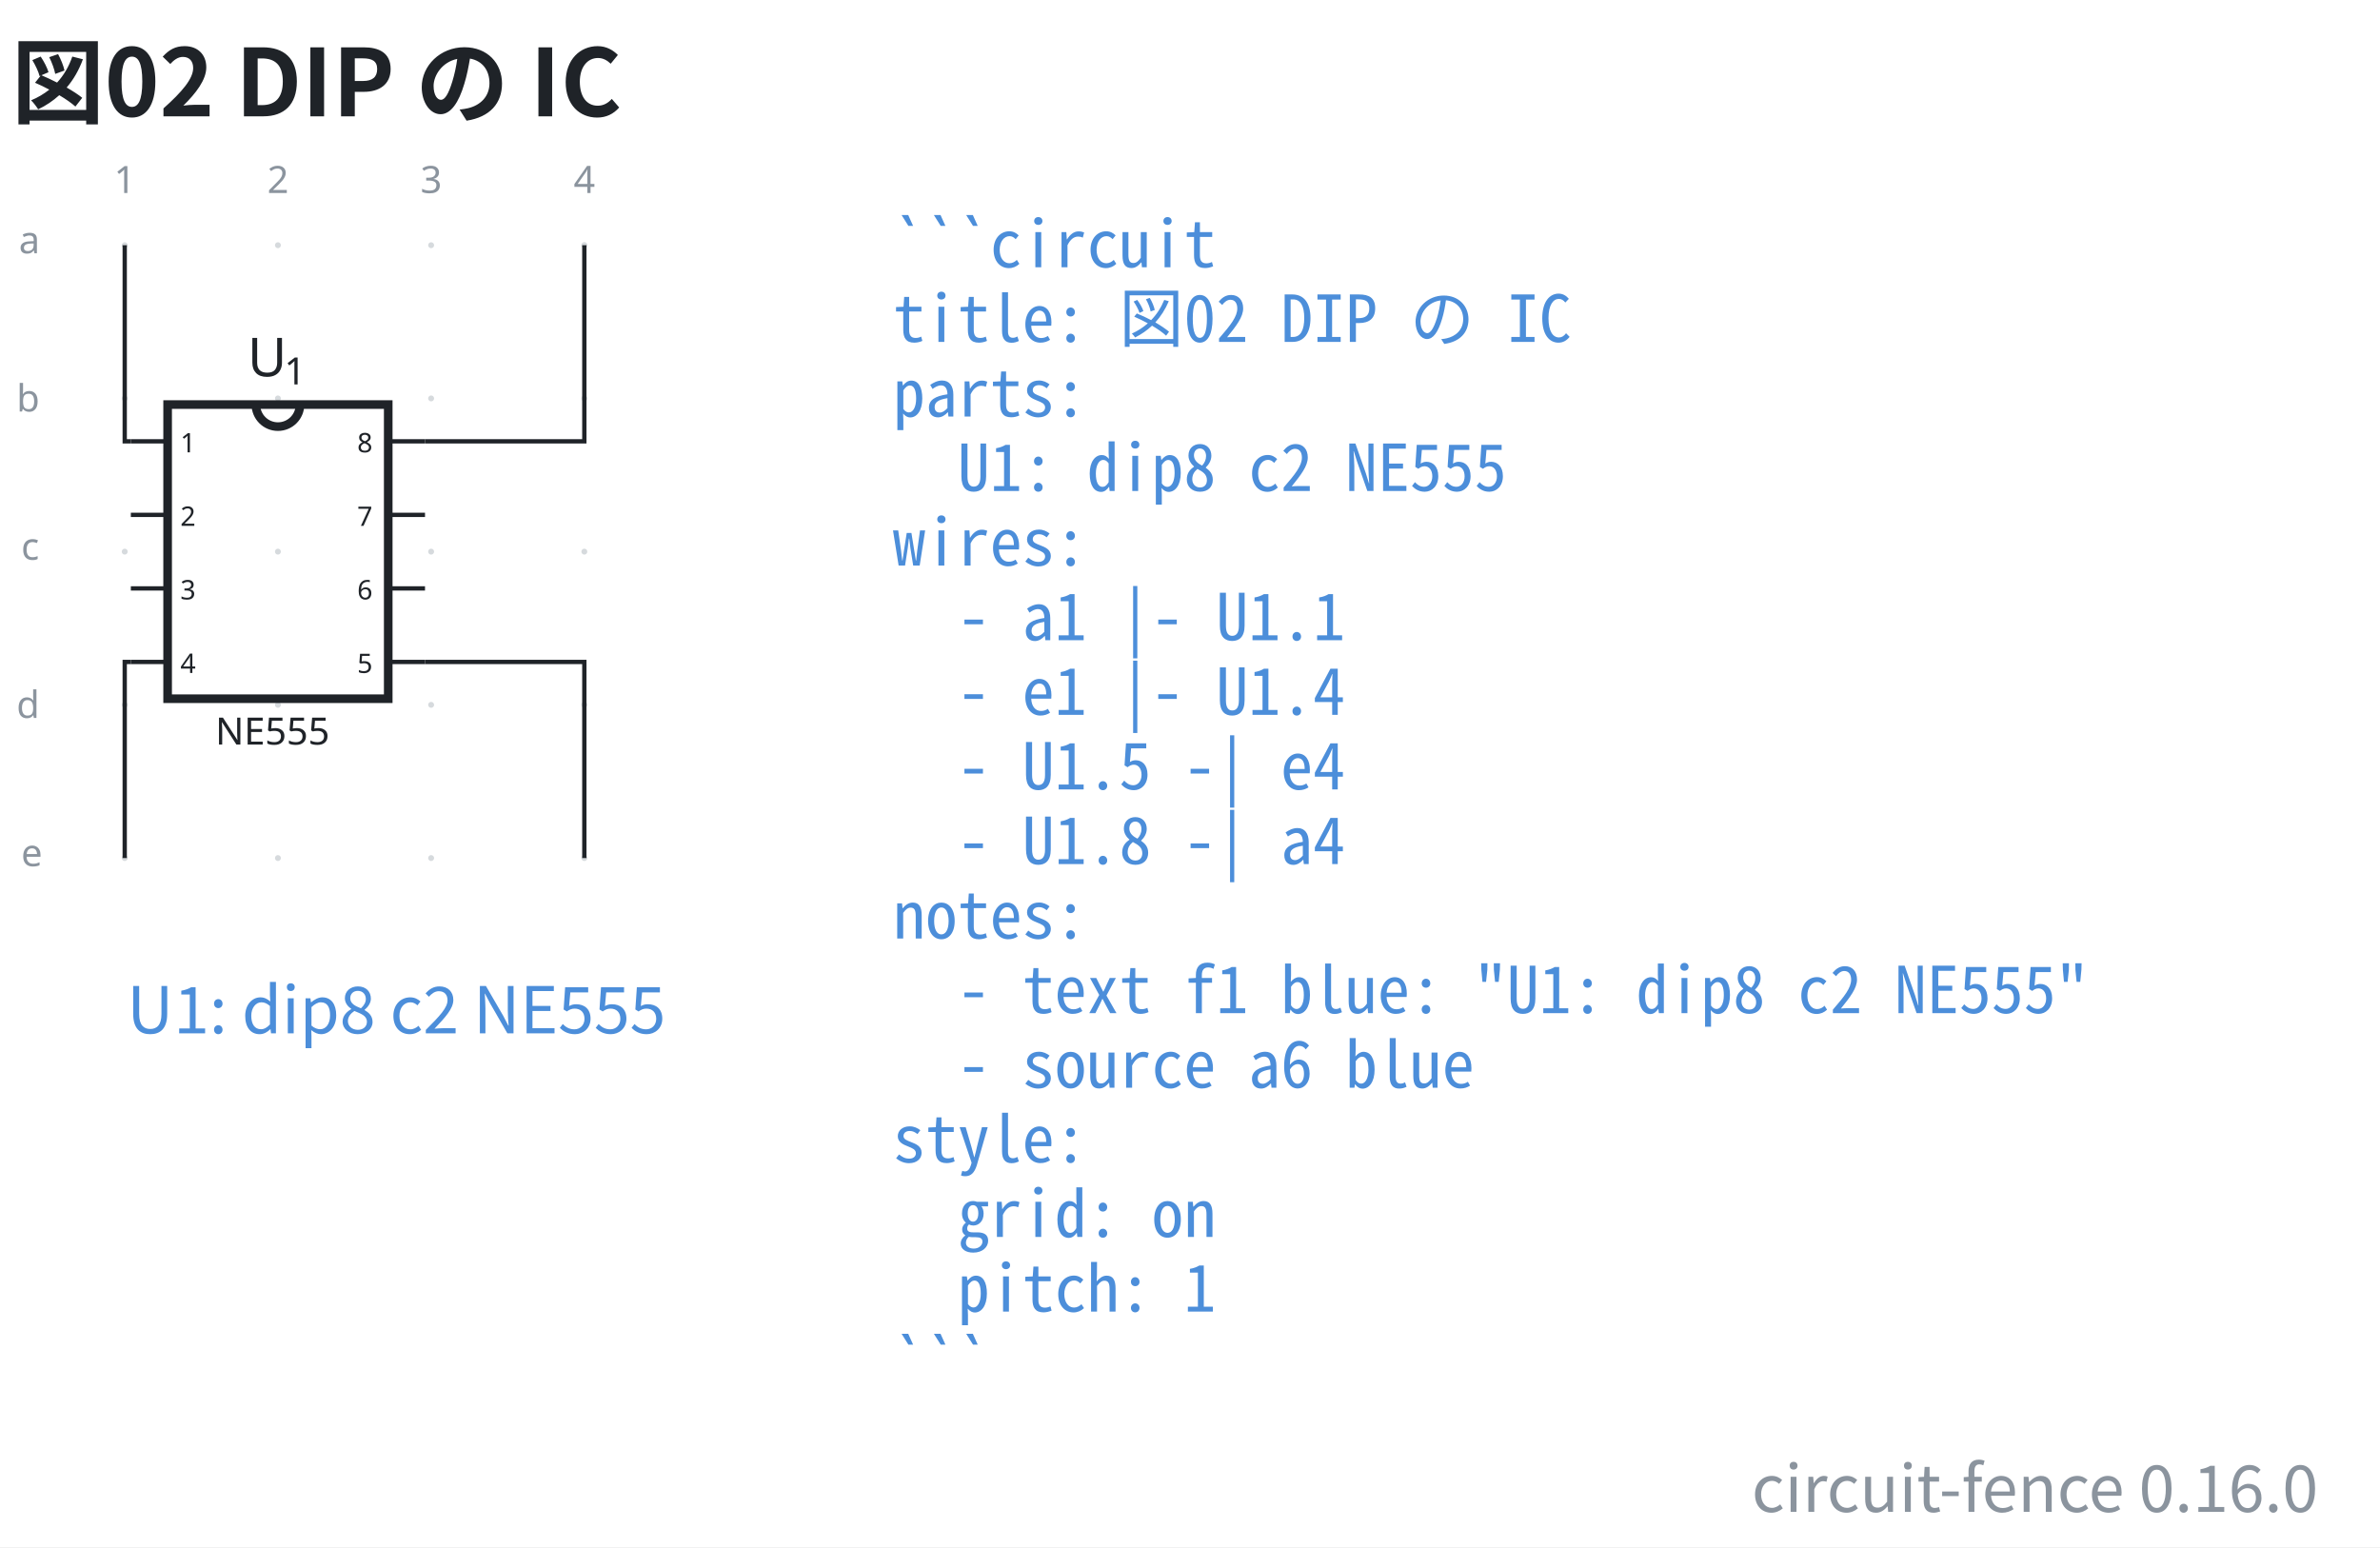
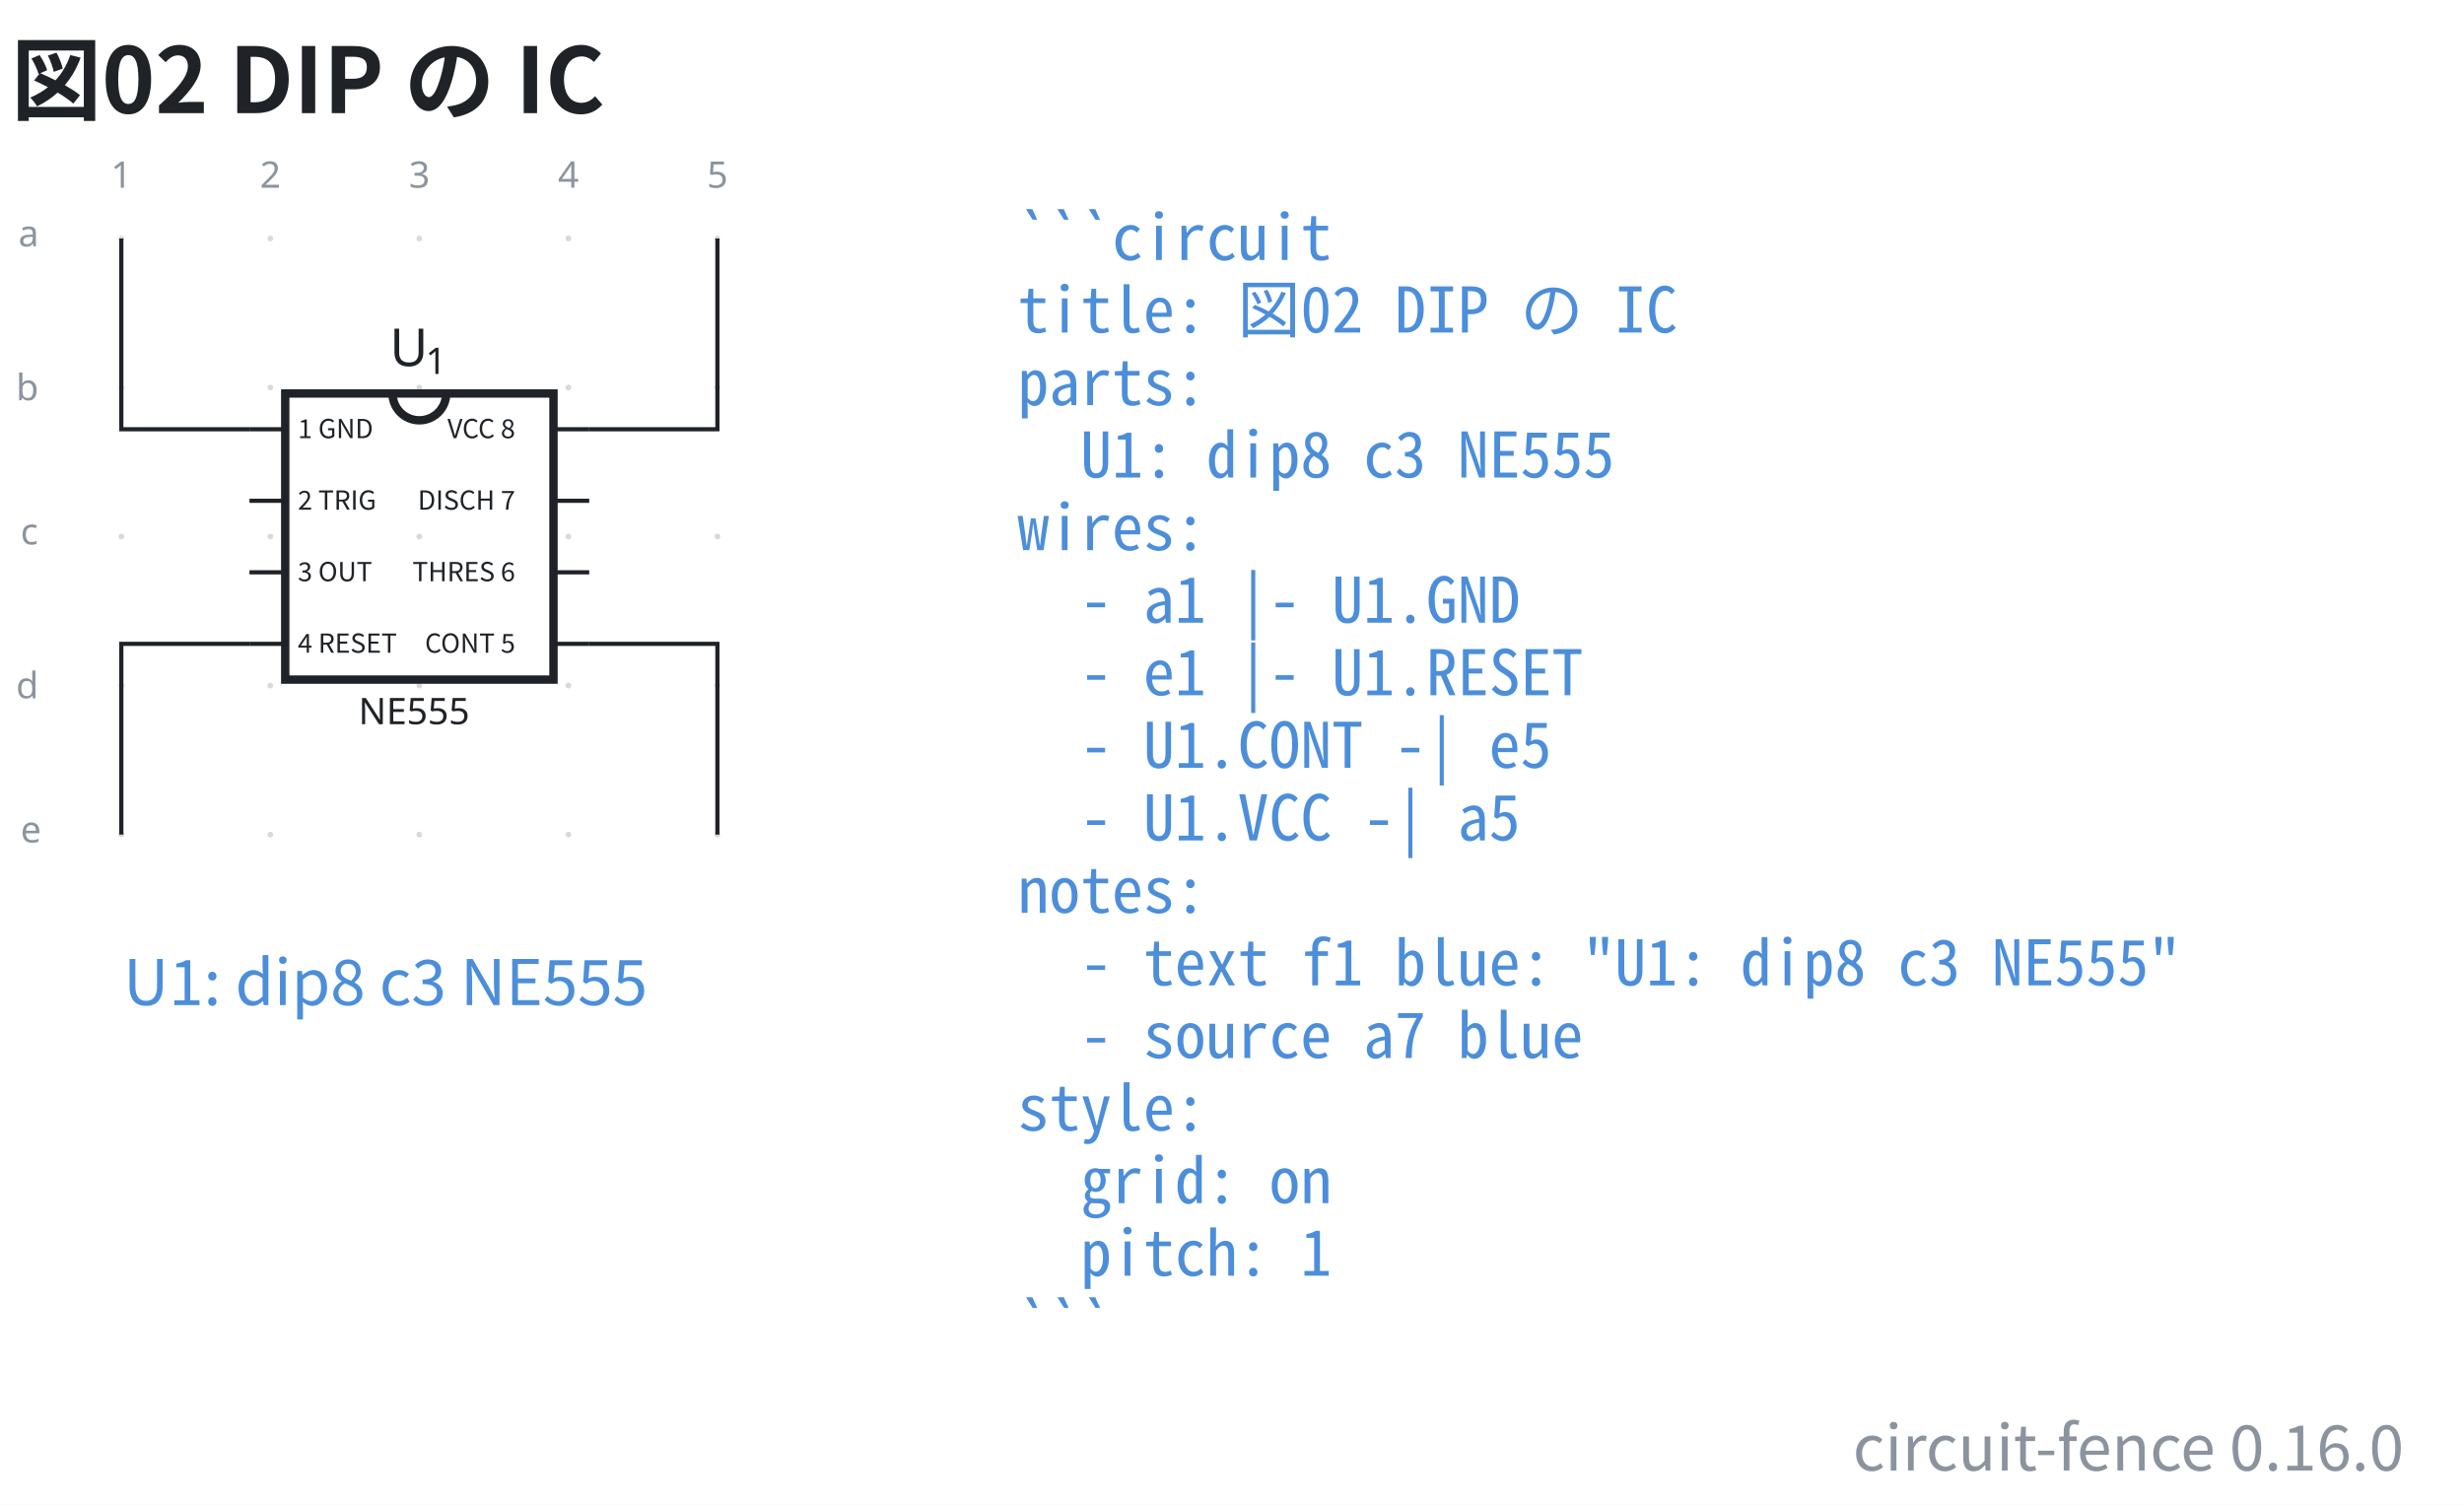
- <svg xmlns="http://www.w3.org/2000/svg" data-figure-paper="#ffffff" data-circuit-fence="0.16.0" fill="#1f2328" width="589.335" height="383.088" viewBox="-72 -72 442.001 287.316">
-   <rect x="-72" y="-72" width="442.001" height="287.316" fill="#ffffff" />
+ <svg xmlns="http://www.w3.org/2000/svg" data-figure-paper="#ffffff" data-circuit-fence="0.16.0" fill="#1f2328" width="627.272" height="383.088" viewBox="-72 -72 470.454 287.316">
+   <rect x="-72" y="-72" width="470.454" height="287.316" fill="#ffffff" />
  <g stroke="#1f2328" stroke-miterlimit="10" stroke-width=".8">
-     <path fill="#8b949e" fill-opacity=".35" stroke="none" stroke-opacity=".35" d="M-48.287-26.461a.55.55 0 1 0-1.1 0 .55.55 0 0 0 1.1 0M-48.287 1.991a.55.55 0 1 0-1.1 0 .55.55 0 0 0 1.1 0M-48.287 30.444a.55.55 0 1 0-1.1 0 .55.55 0 0 0 1.1 0M-48.287 58.897a.55.55 0 1 0-1.1 0 .55.55 0 0 0 1.1 0M-48.287 87.35a.55.55 0 1 0-1.1 0 .55.55 0 0 0 1.1 0M-19.835-26.461a.55.55 0 1 0-1.1 0 .55.55 0 0 0 1.1 0M-19.835 1.991a.55.55 0 1 0-1.1 0 .55.55 0 0 0 1.1 0M-19.835 30.444a.55.55 0 1 0-1.1 0 .55.55 0 0 0 1.1 0M-19.835 58.897a.55.55 0 1 0-1.1 0 .55.55 0 0 0 1.1 0M-19.835 87.35a.55.55 0 1 0-1.1 0 .55.55 0 0 0 1.1 0M8.618-26.461a.55.55 0 1 0-1.1 0 .55.55 0 0 0 1.1 0M8.618 1.991a.55.55 0 1 0-1.1 0 .55.55 0 0 0 1.1 0M8.618 30.444a.55.55 0 1 0-1.1 0 .55.55 0 0 0 1.1 0M8.618 58.897a.55.55 0 1 0-1.1 0 .55.55 0 0 0 1.1 0M8.618 87.35a.55.55 0 1 0-1.1 0 .55.55 0 0 0 1.1 0M37.07-26.461a.55.55 0 1 0-1.099 0 .55.55 0 0 0 1.1 0M37.07 1.991a.55.55 0 1 0-1.1 0 .55.55 0 0 0 1.1 0M37.07 30.444a.55.55 0 1 0-1.1 0 .55.55 0 0 0 1.1 0M37.07 58.897a.55.55 0 1 0-1.099 0 .55.55 0 0 0 1.1 0M37.07 87.35a.55.55 0 1 0-1.1 0 .55.55 0 0 0 1.1 0m-.55 0" />
+     <path fill="#8b949e" fill-opacity=".35" stroke="none" stroke-opacity=".35" d="M-48.287-26.461a.55.55 0 1 0-1.1 0 .55.55 0 0 0 1.1 0M-48.287 1.991a.55.55 0 1 0-1.1 0 .55.55 0 0 0 1.1 0M-48.287 30.444a.55.55 0 1 0-1.1 0 .55.55 0 0 0 1.1 0M-48.287 58.897a.55.55 0 1 0-1.1 0 .55.55 0 0 0 1.1 0M-48.287 87.35a.55.55 0 1 0-1.1 0 .55.55 0 0 0 1.1 0M-19.835-26.461a.55.55 0 1 0-1.1 0 .55.55 0 0 0 1.1 0M-19.835 1.991a.55.55 0 1 0-1.1 0 .55.55 0 0 0 1.1 0M-19.835 30.444a.55.55 0 1 0-1.1 0 .55.55 0 0 0 1.1 0M-19.835 58.897a.55.55 0 1 0-1.1 0 .55.55 0 0 0 1.1 0M-19.835 87.35a.55.55 0 1 0-1.1 0 .55.55 0 0 0 1.1 0M8.618-26.461a.55.55 0 1 0-1.1 0 .55.55 0 0 0 1.1 0M8.618 1.991a.55.55 0 1 0-1.1 0 .55.55 0 0 0 1.1 0M8.618 30.444a.55.55 0 1 0-1.1 0 .55.55 0 0 0 1.1 0M8.618 58.897a.55.55 0 1 0-1.1 0 .55.55 0 0 0 1.1 0M8.618 87.35a.55.55 0 1 0-1.1 0 .55.55 0 0 0 1.1 0M37.07-26.461a.55.55 0 1 0-1.099 0 .55.55 0 0 0 1.1 0M37.07 1.991a.55.55 0 1 0-1.1 0 .55.55 0 0 0 1.1 0M37.07 30.444a.55.55 0 1 0-1.1 0 .55.55 0 0 0 1.1 0M37.07 58.897a.55.55 0 1 0-1.099 0 .55.55 0 0 0 1.1 0M37.07 87.35a.55.55 0 1 0-1.1 0 .55.55 0 0 0 1.1 0M65.524-26.461a.55.55 0 1 0-1.1 0 .55.55 0 0 0 1.1 0M65.524 1.991a.55.55 0 1 0-1.1 0 .55.55 0 0 0 1.1 0M65.524 30.444a.55.55 0 1 0-1.1 0 .55.55 0 0 0 1.1 0M65.524 58.897a.55.55 0 1 0-1.1 0 .55.55 0 0 0 1.1 0M65.524 87.35a.55.55 0 1 0-1.1 0 .55.55 0 0 0 1.1 0m-.55 0" />
    <g fill="#8b949e" stroke="#8b949e">
      <text x="-48.837" y="-26.461" fill="#8b949e" stroke="none" font-family="cmr7" font-size="7" transform="translate(-1.993 -9.695)">1</text>
    </g>
    <g fill="#8b949e" stroke="#8b949e">
      <text x="-48.837" y="-26.461" fill="#8b949e" stroke="none" font-family="cmr7" font-size="7" transform="translate(26.46 -9.695)">2</text>
    </g>
    <g fill="#8b949e" stroke="#8b949e">
      <text x="-48.837" y="-26.461" fill="#8b949e" stroke="none" font-family="cmr7" font-size="7" transform="translate(54.912 -9.695)">3</text>
    </g>
    <g fill="#8b949e" stroke="#8b949e">
      <text x="-48.837" y="-26.461" fill="#8b949e" stroke="none" font-family="cmr7" font-size="7" transform="translate(83.365 -9.695)">4</text>
+     </g>
+     <g fill="#8b949e" stroke="#8b949e">
+       <text x="-48.837" y="-26.461" fill="#8b949e" stroke="none" font-family="cmr7" font-size="7" transform="translate(111.818 -9.695)">5</text>
    </g>
    <g fill="#8b949e" stroke="#8b949e">
      <text x="-48.837" y="-26.461" fill="#8b949e" stroke="none" font-family="cmr7" font-size="7" transform="translate(-19.67 1.507)">a</text>
    </g>
    <g fill="#8b949e" stroke="#8b949e">
      <text x="-48.837" y="-26.461" fill="#8b949e" stroke="none" font-family="cmr7" font-size="7" transform="translate(-20.1 30.883)">b</text>
    </g>
    <g fill="#8b949e" stroke="#8b949e">
      <text x="-48.837" y="-26.461" fill="#8b949e" stroke="none" font-family="cmr7" font-size="7" transform="translate(-19.239 58.412)">c</text>
    </g>
    <g fill="#8b949e" stroke="#8b949e">
      <text x="-48.837" y="-26.461" fill="#8b949e" stroke="none" font-family="cmr7" font-size="7" transform="translate(-20.1 87.789)">d</text>
    </g>
    <g fill="#8b949e" stroke="#8b949e">
      <text x="-48.837" y="-26.461" fill="#8b949e" stroke="none" font-family="cmr7" font-size="7" transform="translate(-19.239 115.318)">e</text>
    </g>
    <g stroke-width="1.6">
-       <path fill="none" d="M-40.87 57.758H.1V3.13H-40.87Z" />
-       <path fill="none" d="M-24.482 3.13a4.097 4.097 0 1 0 8.195 0" />
-       <text x="-46.476" y="-26.461" stroke="none" font-family="cmr5" font-size="5" transform="translate(7.967 79.433)">4</text>
-       <text x="-46.476" y="-26.461" stroke="none" font-family="cmr5" font-size="5" transform="translate(40.813 79.433)">5</text>
-       <text x="-46.476" y="-26.461" stroke="none" font-family="cmr5" font-size="5" transform="translate(7.967 65.776)">3</text>
-       <text x="-46.476" y="-26.461" stroke="none" font-family="cmr5" font-size="5" transform="translate(40.813 65.776)">6</text>
-       <text x="-46.476" y="-26.461" stroke="none" font-family="cmr5" font-size="5" transform="translate(7.967 52.119)">2</text>
-       <text x="-46.476" y="-26.461" stroke="none" font-family="cmr5" font-size="5" transform="translate(40.813 52.119)">7</text>
-       <text x="-46.476" y="-26.461" stroke="none" font-family="cmr5" font-size="5" transform="translate(7.967 38.462)">1</text>
-       <text x="-46.476" y="-26.461" stroke="none" font-family="cmr5" font-size="5" transform="translate(40.813 38.462)">8</text>
+       <path fill="none" d="M-17.54 57.758h51.216V3.13H-17.54Z" />
+       <path fill="none" d="M2.947 3.13a5.121 5.121 0 1 0 10.243 0" />
    </g>
-     <path fill="none" d="M-40.87 50.93H-47.7m47.8 0H6.93m-47.8-13.657H-47.7m47.8 0H6.93m-47.8-13.657H-47.7m47.8 0H6.93m-47.8-13.657H-47.7m47.8 0H6.93" />
-     <text x="-48.837" y="-26.461" stroke="none" font-family="cmr7" font-size="7" transform="translate(16.835 92.736)">NE555</text>
+     <path fill="none" d="M-17.54 50.93h-6.828m58.044 0h6.828m-58.043-13.657h-6.829m58.044 0h6.828m-58.043-13.657h-6.829m58.044 0h6.828M-17.539 9.959h-6.829m58.044 0h6.828" />
+     <text x="-48.837" y="-26.461" stroke="none" font-family="cmr7" font-size="7" transform="translate(45.287 92.736)">NE555</text>
    <g stroke="none">
-       <text x="-48.837" y="-26.461" font-family="cmmi10" font-size="10" transform="translate(22.796 24.358)">U</text>
-       <text x="-42.01" y="-24.961" font-family="cmr7" font-size="7" transform="translate(22.796 24.358)">1</text>
-     </g>
-     <path fill="none" d="M-48.837-26.461v36.42h1.138M-48.837 87.35V50.93h1.138M6.93 50.93h29.59v36.42M6.93 9.959h29.59v-36.42" />
-     <g>
-       <text x="-48.837" y="-26.461" fill="#4c8eda" stroke="none" font-family="'Noto Sans CJK JP','Noto Sans JP','Hiragino Sans','Yu Gothic',sans-serif" font-size="12" transform="translate(.4 146.364)">U1: dip8 c2 NE555</text>
+       <text x="-48.837" y="-26.461" font-family="cmmi10" font-size="10" transform="translate(51.249 24.358)">U</text>
+       <text x="-42.01" y="-24.961" font-family="cmr7" font-size="7" transform="translate(51.249 24.358)">1</text>
    </g>
    <g>
-       <text x="-48.837" y="-26.461" fill="#4c8eda" stroke="none" font-family="'Noto Sans Mono CJK JP',ui-monospace,'SFMono-Regular',Consolas,'Liberation Mono',monospace" font-size="12" transform="translate(142.664 4.1)" xml:space="preserve">```circuit</text>
+       <text x="-48.837" y="-26.461" fill="#1f2328" stroke="none" font-family="'Noto Sans CJK JP','Noto Sans JP','Hiragino Sans','Yu Gothic',sans-serif" font-size="5" transform="translate(33.698 38.12)">1 GND</text>
    </g>
    <g>
-       <text x="-48.837" y="-26.461" fill="#4c8eda" stroke="none" font-family="'Noto Sans Mono CJK JP',ui-monospace,'SFMono-Regular',Consolas,'Liberation Mono',monospace" font-size="12" transform="translate(142.664 17.956)" xml:space="preserve">title: 図02 DIP の IC</text>
+       <text x="-48.837" y="-26.461" fill="#1f2328" stroke="none" font-family="'Noto Sans CJK JP','Noto Sans JP','Hiragino Sans','Yu Gothic',sans-serif" font-size="5" transform="translate(33.698 51.776)">2 TRIG</text>
    </g>
    <g>
-       <text x="-48.837" y="-26.461" fill="#4c8eda" stroke="none" font-family="'Noto Sans Mono CJK JP',ui-monospace,'SFMono-Regular',Consolas,'Liberation Mono',monospace" font-size="12" transform="translate(142.664 31.813)" xml:space="preserve">parts:</text>
+       <text x="-48.837" y="-26.461" fill="#1f2328" stroke="none" font-family="'Noto Sans CJK JP','Noto Sans JP','Hiragino Sans','Yu Gothic',sans-serif" font-size="5" transform="translate(33.698 65.433)">3 OUT</text>
    </g>
    <g>
-       <text x="-48.837" y="-26.461" fill="#4c8eda" stroke="none" font-family="'Noto Sans Mono CJK JP',ui-monospace,'SFMono-Regular',Consolas,'Liberation Mono',monospace" font-size="12" transform="translate(142.664 45.641)" xml:space="preserve">  U1: dip8 c2 NE555</text>
+       <text x="-48.837" y="-26.461" fill="#1f2328" stroke="none" font-family="'Noto Sans CJK JP','Noto Sans JP','Hiragino Sans','Yu Gothic',sans-serif" font-size="5" transform="translate(33.698 79.09)">4 RESET</text>
    </g>
    <g>
-       <text x="-48.837" y="-26.461" fill="#4c8eda" stroke="none" font-family="'Noto Sans Mono CJK JP',ui-monospace,'SFMono-Regular',Consolas,'Liberation Mono',monospace" font-size="12" transform="translate(142.664 59.498)" xml:space="preserve">wires:</text>
+       <text x="-48.837" y="-26.461" fill="#1f2328" stroke="none" font-family="'Noto Sans CJK JP','Noto Sans JP','Hiragino Sans','Yu Gothic',sans-serif" font-size="5" transform="translate(75.21 79.09)" text-anchor="end">CONT 5</text>
    </g>
    <g>
-       <text x="-48.837" y="-26.461" fill="#4c8eda" stroke="none" font-family="'Noto Sans Mono CJK JP',ui-monospace,'SFMono-Regular',Consolas,'Liberation Mono',monospace" font-size="12" transform="translate(142.664 73.354)" xml:space="preserve">  - a1 |- U1.1</text>
+       <text x="-48.837" y="-26.461" fill="#1f2328" stroke="none" font-family="'Noto Sans CJK JP','Noto Sans JP','Hiragino Sans','Yu Gothic',sans-serif" font-size="5" transform="translate(75.21 65.433)" text-anchor="end">THRES 6</text>
    </g>
    <g>
-       <text x="-48.837" y="-26.461" fill="#4c8eda" stroke="none" font-family="'Noto Sans Mono CJK JP',ui-monospace,'SFMono-Regular',Consolas,'Liberation Mono',monospace" font-size="12" transform="translate(142.664 87.21)" xml:space="preserve">  - e1 |- U1.4</text>
+       <text x="-48.837" y="-26.461" fill="#1f2328" stroke="none" font-family="'Noto Sans CJK JP','Noto Sans JP','Hiragino Sans','Yu Gothic',sans-serif" font-size="5" transform="translate(75.21 51.776)" text-anchor="end">DISCH 7</text>
    </g>
    <g>
-       <text x="-48.837" y="-26.461" fill="#4c8eda" stroke="none" font-family="'Noto Sans Mono CJK JP',ui-monospace,'SFMono-Regular',Consolas,'Liberation Mono',monospace" font-size="12" transform="translate(142.664 101.067)" xml:space="preserve">  - U1.5 -| e4</text>
+       <text x="-48.837" y="-26.461" fill="#1f2328" stroke="none" font-family="'Noto Sans CJK JP','Noto Sans JP','Hiragino Sans','Yu Gothic',sans-serif" font-size="5" transform="translate(75.21 38.12)" text-anchor="end">VCC 8</text>
+     </g>
+     <path fill="none" d="M-48.837-26.461v36.42h24.47M-48.837 87.35V50.93h24.47M40.504 50.93h24.47v36.42M40.504 9.959h24.47v-36.42" />
+     <g>
+       <text x="-48.837" y="-26.461" fill="#4c8eda" stroke="none" font-family="'Noto Sans CJK JP','Noto Sans JP','Hiragino Sans','Yu Gothic',sans-serif" font-size="12" transform="translate(.4 146.364)">U1: dip8 c3 NE555</text>
    </g>
    <g>
-       <text x="-48.837" y="-26.461" fill="#4c8eda" stroke="none" font-family="'Noto Sans Mono CJK JP',ui-monospace,'SFMono-Regular',Consolas,'Liberation Mono',monospace" font-size="12" transform="translate(142.664 114.924)" xml:space="preserve">  - U1.8 -| a4</text>
+       <text x="-48.837" y="-26.461" fill="#4c8eda" stroke="none" font-family="'Noto Sans Mono CJK JP',ui-monospace,'SFMono-Regular',Consolas,'Liberation Mono',monospace" font-size="12" transform="translate(171.116 4.1)" xml:space="preserve">```circuit</text>
    </g>
    <g>
-       <text x="-48.837" y="-26.461" fill="#4c8eda" stroke="none" font-family="'Noto Sans Mono CJK JP',ui-monospace,'SFMono-Regular',Consolas,'Liberation Mono',monospace" font-size="12" transform="translate(142.664 128.751)" xml:space="preserve">notes:</text>
+       <text x="-48.837" y="-26.461" fill="#4c8eda" stroke="none" font-family="'Noto Sans Mono CJK JP',ui-monospace,'SFMono-Regular',Consolas,'Liberation Mono',monospace" font-size="12" transform="translate(171.116 17.956)" xml:space="preserve">title: 図02 DIP の IC</text>
    </g>
    <g>
-       <text x="-48.837" y="-26.461" fill="#4c8eda" stroke="none" font-family="'Noto Sans Mono CJK JP',ui-monospace,'SFMono-Regular',Consolas,'Liberation Mono',monospace" font-size="12" transform="translate(142.664 142.608)" xml:space="preserve">  - text f1 blue: "U1: dip8 c2 NE555"</text>
+       <text x="-48.837" y="-26.461" fill="#4c8eda" stroke="none" font-family="'Noto Sans Mono CJK JP',ui-monospace,'SFMono-Regular',Consolas,'Liberation Mono',monospace" font-size="12" transform="translate(171.116 31.813)" xml:space="preserve">parts:</text>
    </g>
    <g>
-       <text x="-48.837" y="-26.461" fill="#4c8eda" stroke="none" font-family="'Noto Sans Mono CJK JP',ui-monospace,'SFMono-Regular',Consolas,'Liberation Mono',monospace" font-size="12" transform="translate(142.664 156.464)" xml:space="preserve">  - source a6 blue</text>
+       <text x="-48.837" y="-26.461" fill="#4c8eda" stroke="none" font-family="'Noto Sans Mono CJK JP',ui-monospace,'SFMono-Regular',Consolas,'Liberation Mono',monospace" font-size="12" transform="translate(171.116 45.641)" xml:space="preserve">  U1: dip8 c3 NE555</text>
    </g>
    <g>
-       <text x="-48.837" y="-26.461" fill="#4c8eda" stroke="none" font-family="'Noto Sans Mono CJK JP',ui-monospace,'SFMono-Regular',Consolas,'Liberation Mono',monospace" font-size="12" transform="translate(142.664 170.32)" xml:space="preserve">style:</text>
+       <text x="-48.837" y="-26.461" fill="#4c8eda" stroke="none" font-family="'Noto Sans Mono CJK JP',ui-monospace,'SFMono-Regular',Consolas,'Liberation Mono',monospace" font-size="12" transform="translate(171.116 59.498)" xml:space="preserve">wires:</text>
    </g>
    <g>
-       <text x="-48.837" y="-26.461" fill="#4c8eda" stroke="none" font-family="'Noto Sans Mono CJK JP',ui-monospace,'SFMono-Regular',Consolas,'Liberation Mono',monospace" font-size="12" transform="translate(142.664 184.177)" xml:space="preserve">  grid: on</text>
+       <text x="-48.837" y="-26.461" fill="#4c8eda" stroke="none" font-family="'Noto Sans Mono CJK JP',ui-monospace,'SFMono-Regular',Consolas,'Liberation Mono',monospace" font-size="12" transform="translate(171.116 73.354)" xml:space="preserve">  - a1 |- U1.GND</text>
    </g>
    <g>
-       <text x="-48.837" y="-26.461" fill="#4c8eda" stroke="none" font-family="'Noto Sans Mono CJK JP',ui-monospace,'SFMono-Regular',Consolas,'Liberation Mono',monospace" font-size="12" transform="translate(142.664 198.034)" xml:space="preserve">  pitch: 1</text>
+       <text x="-48.837" y="-26.461" fill="#4c8eda" stroke="none" font-family="'Noto Sans Mono CJK JP',ui-monospace,'SFMono-Regular',Consolas,'Liberation Mono',monospace" font-size="12" transform="translate(171.116 87.21)" xml:space="preserve">  - e1 |- U1.RESET</text>
    </g>
    <g>
-       <text x="-48.837" y="-26.461" fill="#4c8eda" stroke="none" font-family="'Noto Sans Mono CJK JP',ui-monospace,'SFMono-Regular',Consolas,'Liberation Mono',monospace" font-size="12" transform="translate(142.664 211.862)" xml:space="preserve">```</text>
+       <text x="-48.837" y="-26.461" fill="#4c8eda" stroke="none" font-family="'Noto Sans Mono CJK JP',ui-monospace,'SFMono-Regular',Consolas,'Liberation Mono',monospace" font-size="12" transform="translate(171.116 101.067)" xml:space="preserve">  - U1.CONT -| e5</text>
+     </g>
+     <g>
+       <text x="-48.837" y="-26.461" fill="#4c8eda" stroke="none" font-family="'Noto Sans Mono CJK JP',ui-monospace,'SFMono-Regular',Consolas,'Liberation Mono',monospace" font-size="12" transform="translate(171.116 114.924)" xml:space="preserve">  - U1.VCC -| a5</text>
+     </g>
+     <g>
+       <text x="-48.837" y="-26.461" fill="#4c8eda" stroke="none" font-family="'Noto Sans Mono CJK JP',ui-monospace,'SFMono-Regular',Consolas,'Liberation Mono',monospace" font-size="12" transform="translate(171.116 128.751)" xml:space="preserve">notes:</text>
+     </g>
+     <g>
+       <text x="-48.837" y="-26.461" fill="#4c8eda" stroke="none" font-family="'Noto Sans Mono CJK JP',ui-monospace,'SFMono-Regular',Consolas,'Liberation Mono',monospace" font-size="12" transform="translate(171.116 142.608)" xml:space="preserve">  - text f1 blue: "U1: dip8 c3 NE555"</text>
+     </g>
+     <g>
+       <text x="-48.837" y="-26.461" fill="#4c8eda" stroke="none" font-family="'Noto Sans Mono CJK JP',ui-monospace,'SFMono-Regular',Consolas,'Liberation Mono',monospace" font-size="12" transform="translate(171.116 156.464)" xml:space="preserve">  - source a7 blue</text>
+     </g>
+     <g>
+       <text x="-48.837" y="-26.461" fill="#4c8eda" stroke="none" font-family="'Noto Sans Mono CJK JP',ui-monospace,'SFMono-Regular',Consolas,'Liberation Mono',monospace" font-size="12" transform="translate(171.116 170.32)" xml:space="preserve">style:</text>
+     </g>
+     <g>
+       <text x="-48.837" y="-26.461" fill="#4c8eda" stroke="none" font-family="'Noto Sans Mono CJK JP',ui-monospace,'SFMono-Regular',Consolas,'Liberation Mono',monospace" font-size="12" transform="translate(171.116 184.177)" xml:space="preserve">  grid: on</text>
+     </g>
+     <g>
+       <text x="-48.837" y="-26.461" fill="#4c8eda" stroke="none" font-family="'Noto Sans Mono CJK JP',ui-monospace,'SFMono-Regular',Consolas,'Liberation Mono',monospace" font-size="12" transform="translate(171.116 198.034)" xml:space="preserve">  pitch: 1</text>
+     </g>
+     <g>
+       <text x="-48.837" y="-26.461" fill="#4c8eda" stroke="none" font-family="'Noto Sans Mono CJK JP',ui-monospace,'SFMono-Regular',Consolas,'Liberation Mono',monospace" font-size="12" transform="translate(171.116 211.862)" xml:space="preserve">```</text>
    </g>
    <g>
      <text x="-48.837" y="-26.461" fill="#1f2328" stroke="none" font-family="'Noto Sans CJK JP','Noto Sans JP','Hiragino Sans','Yu Gothic',sans-serif" font-size="17.28" transform="translate(-21.033 -23.939)" font-weight="bold">図02 DIP の IC</text>
    </g>
    <g>
-       <text x="-48.837" y="-26.461" fill="#8b949e" stroke="none" font-family="'Noto Sans CJK JP','Noto Sans JP','Hiragino Sans','Yu Gothic',sans-serif" font-size="12" transform="translate(407.36 235.234)" text-anchor="end">circuit-fence 0.16.0</text>
+       <text x="-48.837" y="-26.461" fill="#8b949e" stroke="none" font-family="'Noto Sans CJK JP','Noto Sans JP','Hiragino Sans','Yu Gothic',sans-serif" font-size="12" transform="translate(435.813 235.234)" text-anchor="end">circuit-fence 0.16.0</text>
    </g>
  </g>
</svg>
